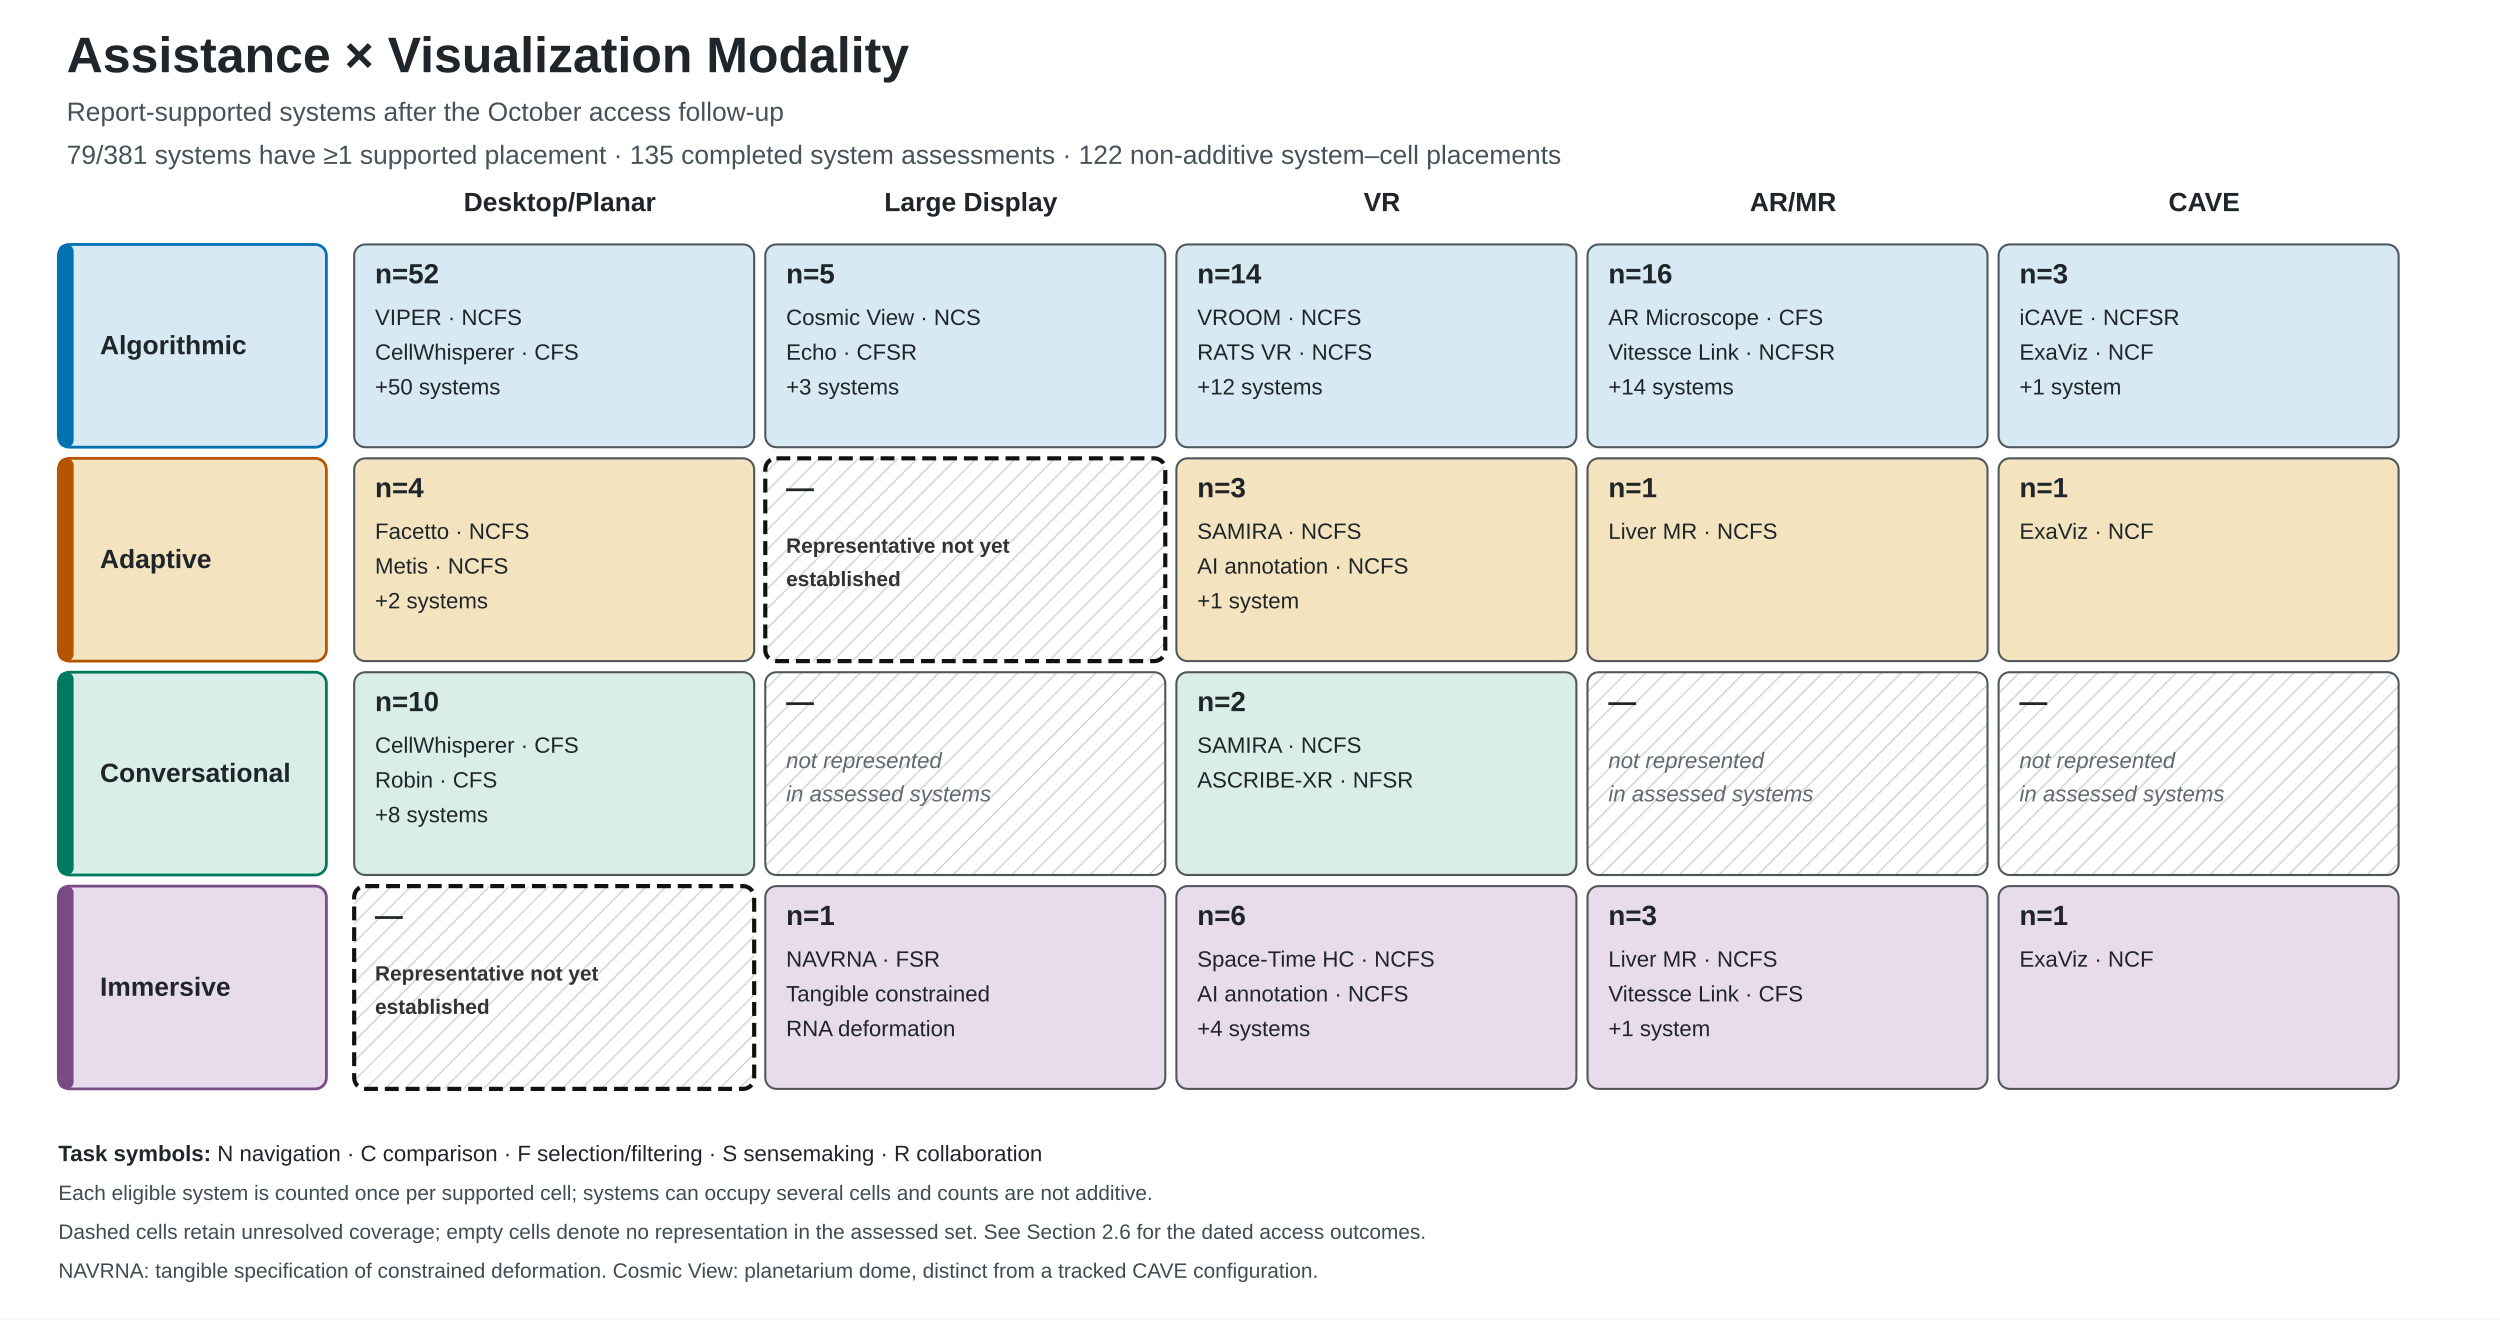
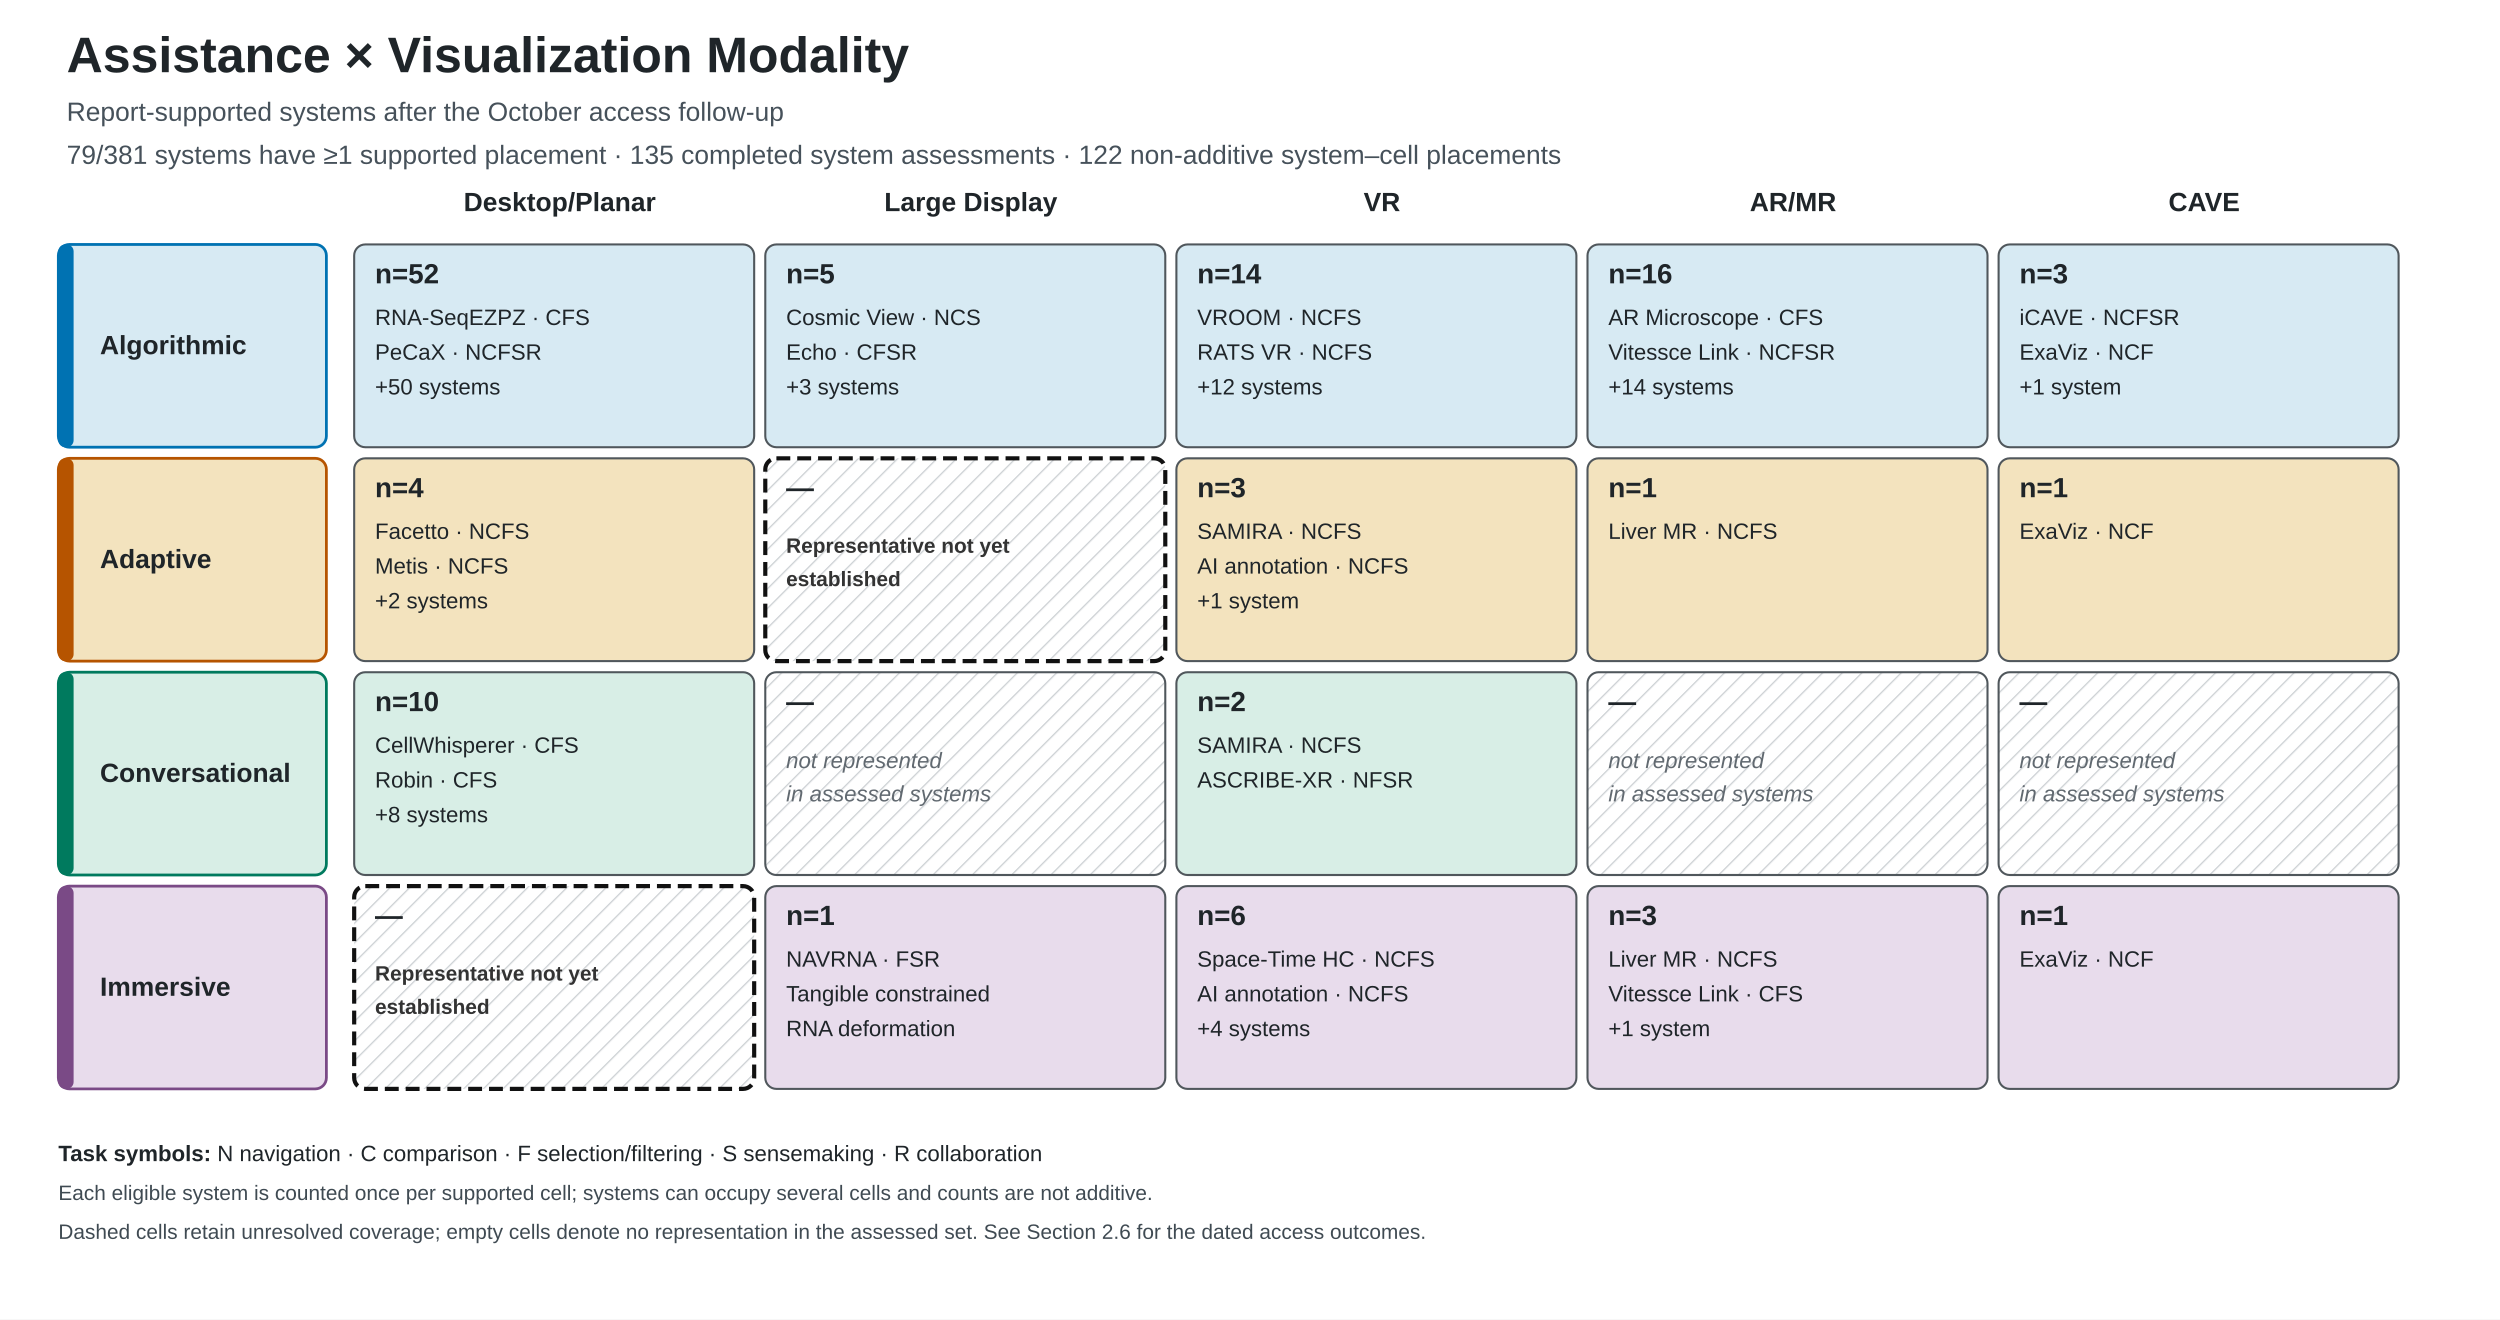
<svg xmlns="http://www.w3.org/2000/svg" width="1800" height="950" viewBox="0 0 1800 950">
  <defs>
    <style>text{font-family:Arial,"Helvetica Neue",sans-serif;fill:#1f2529}.title{font-size:36px;font-weight:700}.subtitle{font-size:19px;fill:#46515a}.col{font-size:19px;font-weight:700;text-anchor:middle}.row{font-size:19px;font-weight:700}.count{font-size:20px;font-weight:700}.name{font-size:16px}.small{font-size:15px;fill:#3f4a52}.legend{font-size:16px}.empty{font-size:16px;fill:#616970;font-style:italic}.target{font-size:15px;fill:#333;font-weight:700}</style>
    <pattern id="hatch" width="10" height="10" patternUnits="userSpaceOnUse" patternTransform="rotate(45)">
      <line x1="0" y1="0" x2="0" y2="10" stroke="#cfd3d6" stroke-width="2" />
    </pattern>
  </defs>
  <rect width="1800" height="950" fill="#fff" />
  <text class="title" x="48" y="52">Assistance × Visualization Modality</text>
  <text class="subtitle" x="48" y="87">Report-supported systems after the October access follow-up</text>
  <text class="subtitle" x="48" y="118">79/381 systems have ≥1 supported placement · 135 completed system assessments · 122 non-additive system–cell placements</text>
  <text class="col" x="403" y="152">Desktop/Planar</text>
  <text class="col" x="699" y="152">Large Display</text>
  <text class="col" x="995" y="152">VR</text>
  <text class="col" x="1291" y="152">AR/MR</text>
  <text class="col" x="1587" y="152">CAVE</text>
  <rect x="42" y="176" width="193" height="146" rx="8" fill="#D7EAF3" stroke="#0072B2" stroke-width="2" />
  <rect x="42" y="176" width="11" height="146" rx="5" fill="#0072B2" />
  <text class="row" x="72" y="255">Algorithmic</text>
  <rect x="255" y="176" width="288" height="146" rx="8" fill="#D7EAF3" stroke="#50575c" stroke-width="1.5" />
  <text class="count" x="270" y="204">n=52</text>
-   <text class="name" x="270" y="234">VIPER · NCFS</text>
-   <text class="name" x="270" y="259">CellWhisperer · CFS</text>
+   <text class="name" x="270" y="234">RNA-SeqEZPZ · CFS</text>
+   <text class="name" x="270" y="259">PeCaX · NCFSR</text>
  <text class="name" x="270" y="284">+50 systems</text>
  <rect x="551" y="176" width="288" height="146" rx="8" fill="#D7EAF3" stroke="#50575c" stroke-width="1.5" />
  <text class="count" x="566" y="204">n=5</text>
  <text class="name" x="566" y="234">Cosmic View · NCS</text>
  <text class="name" x="566" y="259">Echo · CFSR</text>
  <text class="name" x="566" y="284">+3 systems</text>
  <rect x="847" y="176" width="288" height="146" rx="8" fill="#D7EAF3" stroke="#50575c" stroke-width="1.5" />
  <text class="count" x="862" y="204">n=14</text>
  <text class="name" x="862" y="234">VROOM · NCFS</text>
  <text class="name" x="862" y="259">RATS VR · NCFS</text>
  <text class="name" x="862" y="284">+12 systems</text>
  <rect x="1143" y="176" width="288" height="146" rx="8" fill="#D7EAF3" stroke="#50575c" stroke-width="1.5" />
  <text class="count" x="1158" y="204">n=16</text>
  <text class="name" x="1158" y="234">AR Microscope · CFS</text>
  <text class="name" x="1158" y="259">Vitessce Link · NCFSR</text>
  <text class="name" x="1158" y="284">+14 systems</text>
  <rect x="1439" y="176" width="288" height="146" rx="8" fill="#D7EAF3" stroke="#50575c" stroke-width="1.5" />
  <text class="count" x="1454" y="204">n=3</text>
  <text class="name" x="1454" y="234">iCAVE · NCFSR</text>
  <text class="name" x="1454" y="259">ExaViz · NCF</text>
  <text class="name" x="1454" y="284">+1 system</text>
  <rect x="42" y="330" width="193" height="146" rx="8" fill="#F3E3BE" stroke="#B65400" stroke-width="2" />
  <rect x="42" y="330" width="11" height="146" rx="5" fill="#B65400" />
  <text class="row" x="72" y="409">Adaptive</text>
  <rect x="255" y="330" width="288" height="146" rx="8" fill="#F3E3BE" stroke="#50575c" stroke-width="1.5" />
  <text class="count" x="270" y="358">n=4</text>
  <text class="name" x="270" y="388">Facetto · NCFS</text>
  <text class="name" x="270" y="413">Metis · NCFS</text>
  <text class="name" x="270" y="438">+2 systems</text>
  <rect x="551" y="330" width="288" height="146" rx="8" fill="url(#hatch)" stroke="#111" stroke-width="3" stroke-dasharray="10 5" />
  <text class="count" x="566" y="358">—</text>
  <text class="target" x="566" y="398">Representative not yet</text>
  <text class="target" x="566" y="422">established</text>
  <rect x="847" y="330" width="288" height="146" rx="8" fill="#F3E3BE" stroke="#50575c" stroke-width="1.5" />
  <text class="count" x="862" y="358">n=3</text>
  <text class="name" x="862" y="388">SAMIRA · NCFS</text>
  <text class="name" x="862" y="413">AI annotation · NCFS</text>
  <text class="name" x="862" y="438">+1 system</text>
  <rect x="1143" y="330" width="288" height="146" rx="8" fill="#F3E3BE" stroke="#50575c" stroke-width="1.5" />
  <text class="count" x="1158" y="358">n=1</text>
  <text class="name" x="1158" y="388">Liver MR · NCFS</text>
  <rect x="1439" y="330" width="288" height="146" rx="8" fill="#F3E3BE" stroke="#50575c" stroke-width="1.5" />
  <text class="count" x="1454" y="358">n=1</text>
  <text class="name" x="1454" y="388">ExaViz · NCF</text>
  <rect x="42" y="484" width="193" height="146" rx="8" fill="#D8EEE6" stroke="#007A5E" stroke-width="2" />
  <rect x="42" y="484" width="11" height="146" rx="5" fill="#007A5E" />
  <text class="row" x="72" y="563">Conversational</text>
  <rect x="255" y="484" width="288" height="146" rx="8" fill="#D8EEE6" stroke="#50575c" stroke-width="1.5" />
  <text class="count" x="270" y="512">n=10</text>
  <text class="name" x="270" y="542">CellWhisperer · CFS</text>
  <text class="name" x="270" y="567">Robin · CFS</text>
  <text class="name" x="270" y="592">+8 systems</text>
  <rect x="551" y="484" width="288" height="146" rx="8" fill="url(#hatch)" stroke="#50575c" stroke-width="1.5" />
  <text class="count" x="566" y="512">—</text>
  <text class="empty" x="566" y="553">not represented</text>
  <text class="empty" x="566" y="577">in assessed systems</text>
  <rect x="847" y="484" width="288" height="146" rx="8" fill="#D8EEE6" stroke="#50575c" stroke-width="1.5" />
  <text class="count" x="862" y="512">n=2</text>
  <text class="name" x="862" y="542">SAMIRA · NCFS</text>
  <text class="name" x="862" y="567">ASCRIBE-XR · NFSR</text>
  <rect x="1143" y="484" width="288" height="146" rx="8" fill="url(#hatch)" stroke="#50575c" stroke-width="1.5" />
  <text class="count" x="1158" y="512">—</text>
  <text class="empty" x="1158" y="553">not represented</text>
  <text class="empty" x="1158" y="577">in assessed systems</text>
  <rect x="1439" y="484" width="288" height="146" rx="8" fill="url(#hatch)" stroke="#50575c" stroke-width="1.5" />
  <text class="count" x="1454" y="512">—</text>
  <text class="empty" x="1454" y="553">not represented</text>
  <text class="empty" x="1454" y="577">in assessed systems</text>
  <rect x="42" y="638" width="193" height="146" rx="8" fill="#E8DCEC" stroke="#7A4A86" stroke-width="2" />
  <rect x="42" y="638" width="11" height="146" rx="5" fill="#7A4A86" />
  <text class="row" x="72" y="717">Immersive</text>
  <rect x="255" y="638" width="288" height="146" rx="8" fill="url(#hatch)" stroke="#111" stroke-width="3" stroke-dasharray="10 5" />
  <text class="count" x="270" y="666">—</text>
  <text class="target" x="270" y="706">Representative not yet</text>
  <text class="target" x="270" y="730">established</text>
  <rect x="551" y="638" width="288" height="146" rx="8" fill="#E8DCEC" stroke="#50575c" stroke-width="1.5" />
  <text class="count" x="566" y="666">n=1</text>
  <text class="name" x="566" y="696">NAVRNA · FSR</text>
  <text class="name" x="566" y="721">Tangible constrained</text>
  <text class="name" x="566" y="746">RNA deformation</text>
  <rect x="847" y="638" width="288" height="146" rx="8" fill="#E8DCEC" stroke="#50575c" stroke-width="1.5" />
  <text class="count" x="862" y="666">n=6</text>
  <text class="name" x="862" y="696">Space-Time HC · NCFS</text>
  <text class="name" x="862" y="721">AI annotation · NCFS</text>
  <text class="name" x="862" y="746">+4 systems</text>
  <rect x="1143" y="638" width="288" height="146" rx="8" fill="#E8DCEC" stroke="#50575c" stroke-width="1.5" />
  <text class="count" x="1158" y="666">n=3</text>
  <text class="name" x="1158" y="696">Liver MR · NCFS</text>
  <text class="name" x="1158" y="721">Vitessce Link · CFS</text>
  <text class="name" x="1158" y="746">+1 system</text>
  <rect x="1439" y="638" width="288" height="146" rx="8" fill="#E8DCEC" stroke="#50575c" stroke-width="1.5" />
  <text class="count" x="1454" y="666">n=1</text>
  <text class="name" x="1454" y="696">ExaViz · NCF</text>
  <text class="legend" x="42" y="836">
    <tspan font-weight="700">Task symbols:</tspan> N navigation · C comparison · F selection/filtering · S sensemaking · R collaboration</text>
  <text class="small" x="42" y="864">Each eligible system is counted once per supported cell; systems can occupy several cells and counts are not additive.</text>
  <text class="small" x="42" y="892">Dashed cells retain unresolved coverage; empty cells denote no representation in the assessed set. See Section 2.6 for the dated access outcomes.</text>
-   <text class="small" x="42" y="920">NAVRNA: tangible specification of constrained deformation. Cosmic View: planetarium dome, distinct from a tracked CAVE configuration.</text>
</svg>
